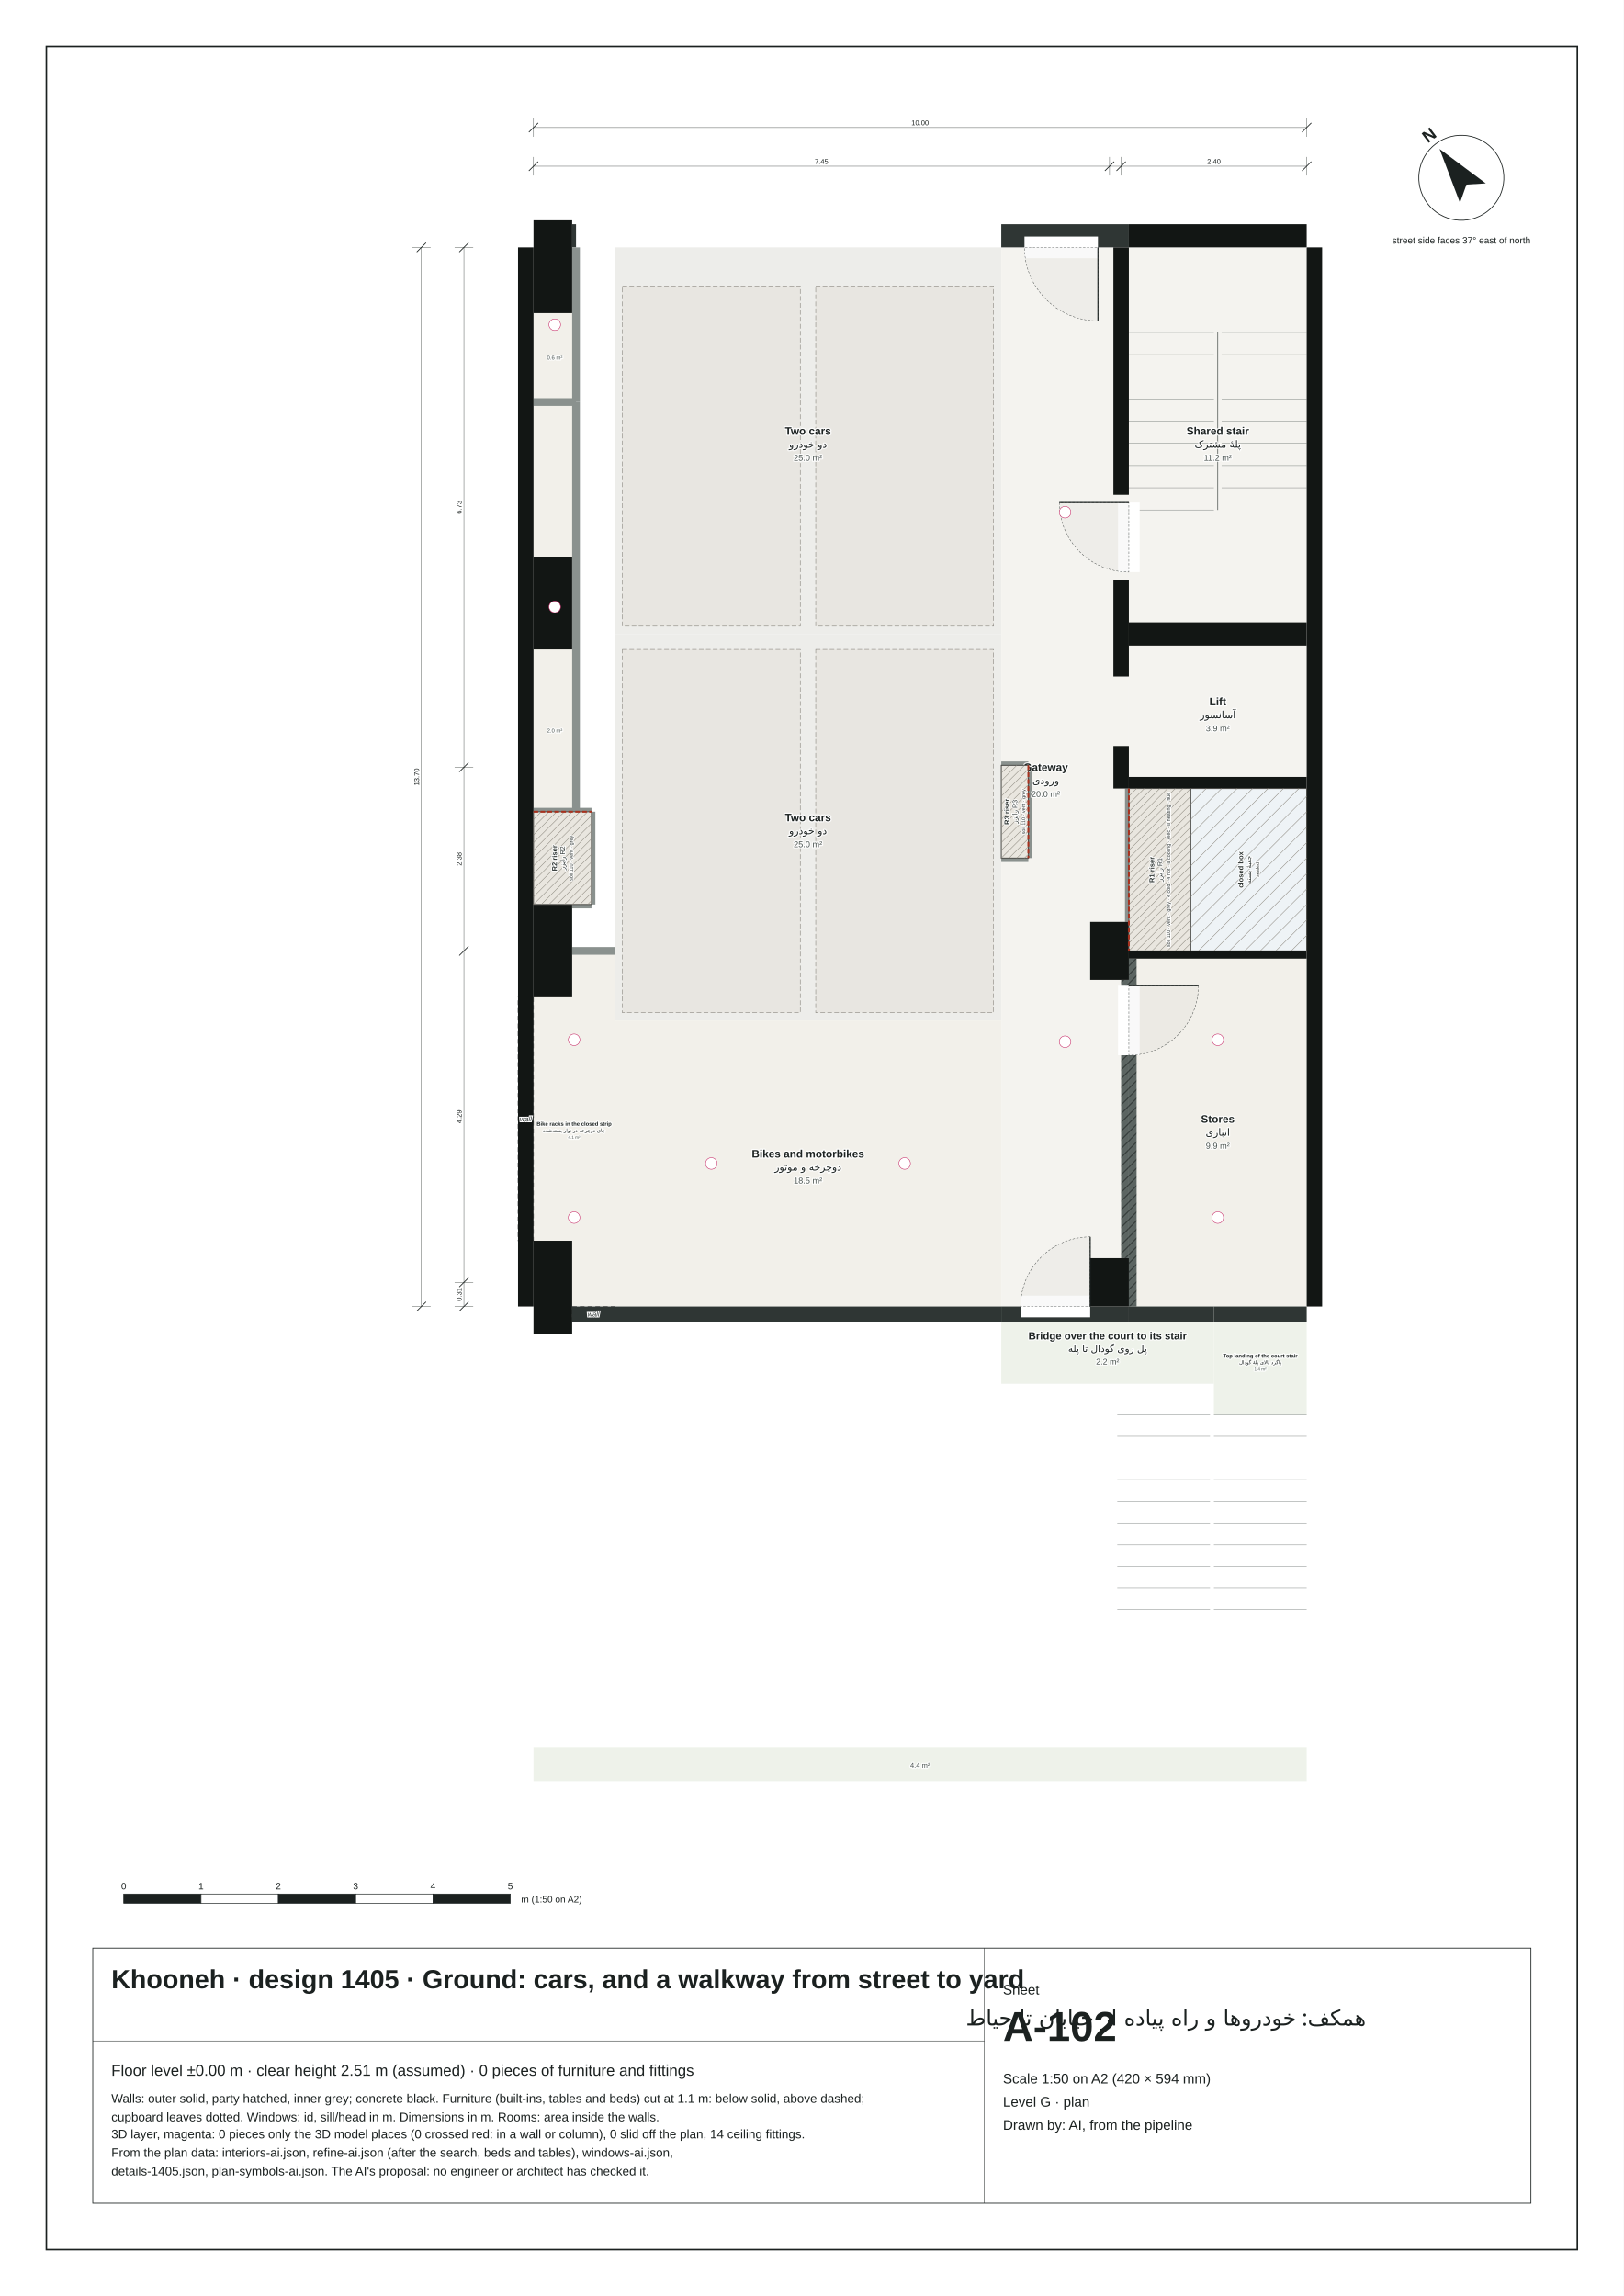
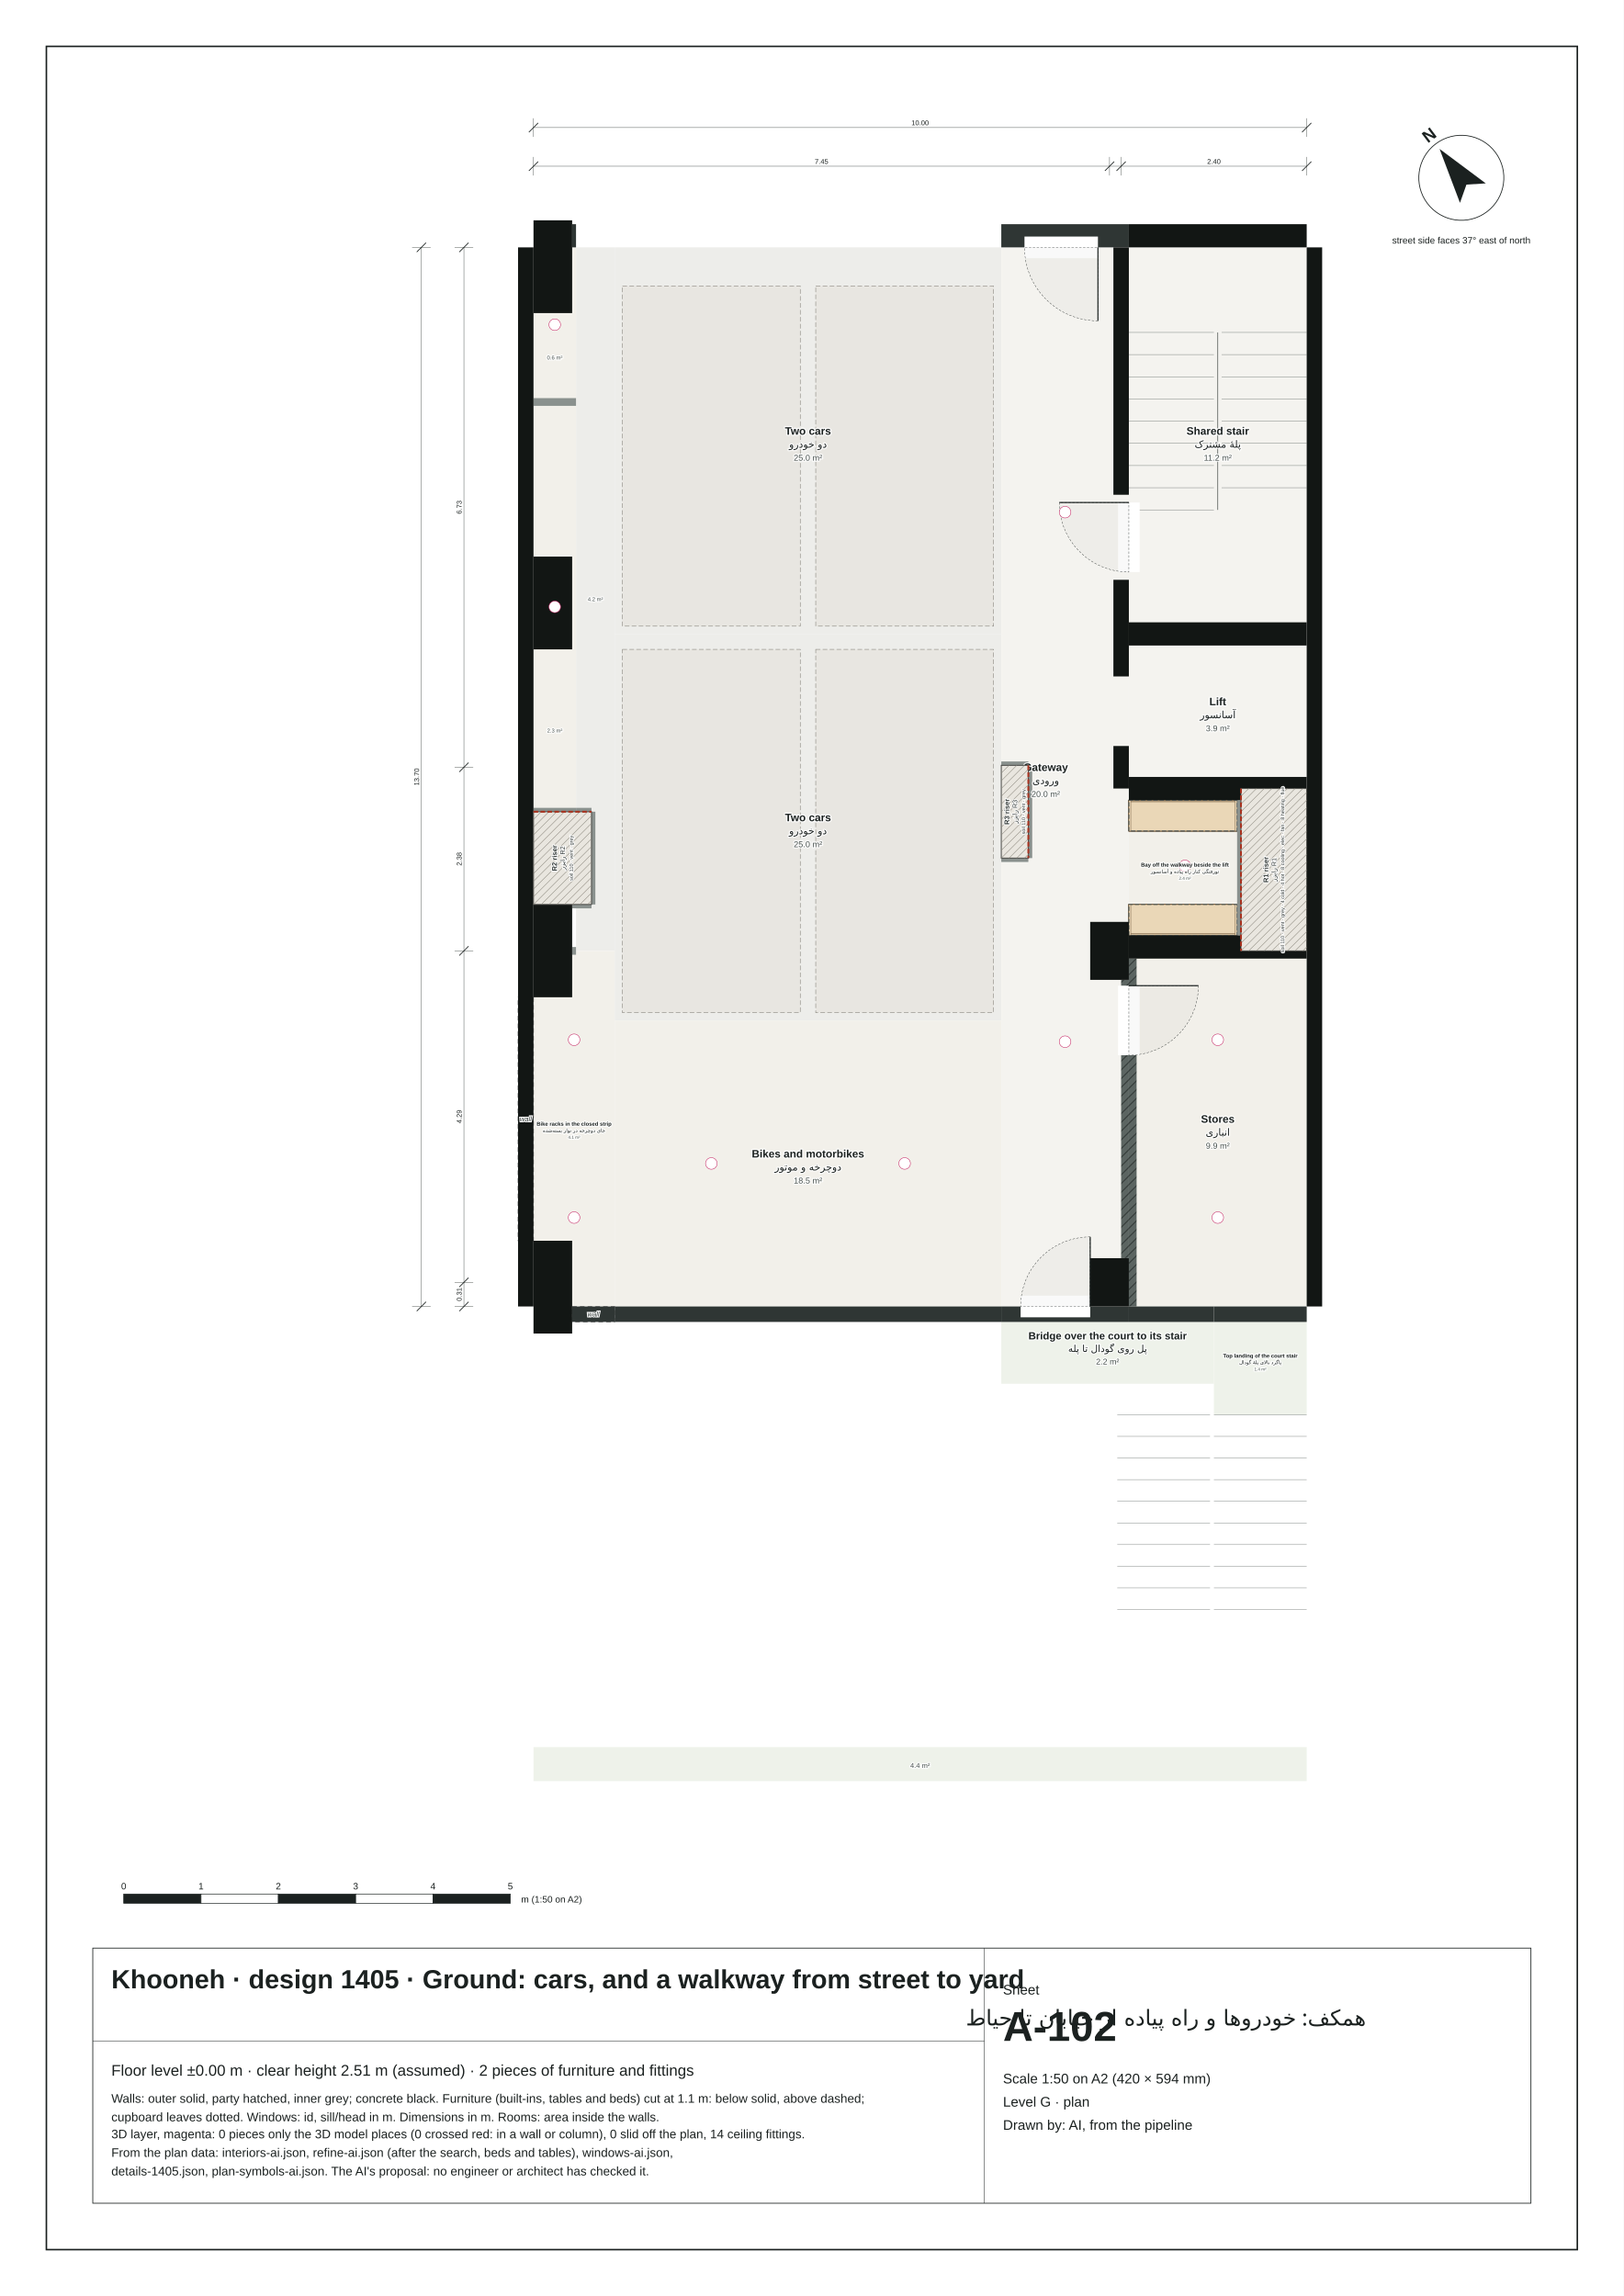
<svg xmlns="http://www.w3.org/2000/svg" width="420mm" height="594mm" viewBox="0 0 2100 2970">
  <style>svg{background:#fff}.sp{stroke:none}.sp-room{fill:#FFFFFF}.sp-wet{fill:#F1F6F9}.sp-circ{fill:#F4F3EF}.sp-store{fill:#F2F0EA}.sp-outside{fill:#EEF2EA}.sp-parking{fill:#EDEDEA}.sp-green{fill:#DCEACF}.w-outer{fill:#2F3634}.w-party{fill:url(#party)}.w-inner{fill:#8A918E}.w-struct{fill:#121614}.w-screen{fill:#7A4E2D;stroke:#5A3519;stroke-width:.4;stroke-dasharray:1.5 1}.w-glass{fill:#E3F2FB;stroke:#5AA9D6;stroke-width:.6}.st{stroke:#3A413E;stroke-opacity:.6;stroke-width:.6;fill:none}.sd{stroke:#3A413E;stroke-width:.8}.win{stroke:#0E8C98;stroke-width:1.2}.win-glass{stroke:#0E8C98;stroke-width:.5}.win-sill{fill:#fff;stroke:#0E8C98;stroke-width:.6}.win-shutter{stroke:#8A5A2B;stroke-width:.8;stroke-dasharray:3 2}.win-reveal{stroke:#7A4A2A;stroke-width:.8}.arc{stroke:#1B2120;fill:rgba(0,0,0,.025);stroke-width:.45;stroke-dasharray:3 2}.dr{stroke:#1B2120;fill:none;stroke-width:1.4}.door-gap{fill:#fff}.car{fill:#E8E6E1;stroke:#77736C;stroke-width:.6;stroke-dasharray:6 3}.rm{font-family:'Vazirmatn','Tahoma','Helvetica Neue',Arial,sans-serif;fill:#1B2120;text-anchor:middle;paint-order:stroke;stroke:#fff;stroke-opacity:.85;stroke-width:3;stroke-linejoin:round}.rm .fa{direction:rtl;unicode-bidi:embed}.rm .ar{fill:#49524F}.lab{font-family:'Helvetica Neue',Arial,sans-serif;fill:#1B2120}.wl{font-family:'Helvetica Neue',Arial,sans-serif;fill:#0E6E78;font-size:7px}.dim{stroke:#3A413E;stroke-width:.5;fill:none}.dim-tick{stroke:#1B2120;stroke-width:1}.dimt{font-family:'Helvetica Neue',Arial,sans-serif;fill:#1B2120;font-size:9px;text-anchor:middle}.frame{fill:none;stroke:#1B2120;stroke-width:2}.tb{fill:#fff;stroke:#1B2120;stroke-width:1}.tb-l{stroke:#1B2120;stroke-width:.6}.tbt{font-family:'Helvetica Neue',Arial,sans-serif;fill:#1B2120}.tbf{font-family:'Vazirmatn','Tahoma',sans-serif;fill:#1B2120;direction:rtl;unicode-bidi:embed}.north{fill:#1B2120}.north-ring{fill:#fff;stroke:#1B2120;stroke-width:1}.dt-label{font-family:'Helvetica Neue',Arial,sans-serif;fill:#2F3634;font-style:italic;text-anchor:middle;font-size:9px;paint-order:stroke;stroke:#fff;stroke-width:2.5}.dt-bed{fill:#9CC08A;fill-opacity:.55;stroke:#4E7A3A;stroke-width:.7}.dt-vine{fill:#7FA35E;fill-opacity:.12;stroke:#5E8A3A;stroke-width:.7;stroke-dasharray:5 3}.dt-crown{fill:#B9D4A6;fill-opacity:.35;stroke:#4E7A3A;stroke-width:.9}.dt-crown-max{fill:none;stroke:#4E7A3A;stroke-width:.6;stroke-dasharray:3 3}.dt-trunk{fill:#F4F2EC;stroke:#333;stroke-width:.8}.dt-wood{fill:#D9B98C;fill-opacity:.8;stroke:#7A4A2A;stroke-width:.7}.dt-built{fill:#E6CFA6;fill-opacity:.55;stroke:#7A4A2A;stroke-width:.8;stroke-dasharray:6 2}.dt-drain{fill:#7FB8E0;stroke:#1F5F8B;stroke-width:.6}.dt-iron{fill:none;stroke:#333;stroke-width:.8}.dt-ivy{stroke:#3E6B2E;stroke-width:2;stroke-dasharray:2 3;fill:none}.dt-tread{stroke:#3A413E;stroke-opacity:.55;stroke-width:.6}.dt-up{stroke:#3A413E;stroke-width:.8;marker-end:url(#arrowUp)}.dt-wall{fill:#7F8784}.dt-rail{stroke:#7A4A2A;stroke-width:.8}.dt-over{fill:none;stroke:#555;stroke-width:.8;stroke-dasharray:6 4}.dt-sight{stroke:#B45309;stroke-width:.8;stroke-dasharray:8 4;fill:none}.dt-pot{fill:#C9774D;fill-opacity:.55;stroke:#8C3F2B;stroke-width:.7}.dt-post{fill:#555;stroke:#333;stroke-width:.5}.dt-line{stroke:#666;stroke-width:.5}.dt-glass{fill:#DDEBF2;stroke:#2E6A8A;stroke-width:.8}.dt-service{fill:#E4E4E0;stroke:#666;stroke-width:.7}.dt-screen{fill:#A87B4F;stroke:#7A4A2A;stroke-width:.5}.dt-gate{fill:#F4E3C8;stroke:#7A4A2A;stroke-width:.8}.dt-prop{fill:#A8321F;fill-opacity:.12;stroke:#A8321F;stroke-width:.9;stroke-dasharray:5 3}.m3-only{fill:#C2185B;fill-opacity:.06;stroke:#C2185B;stroke-width:.7;stroke-dasharray:4 2.5}.m3-moved{fill:none;stroke:#C2185B;stroke-width:1.1;stroke-dasharray:2 1.5}.m3-arrow{stroke:#C2185B;stroke-width:.9;marker-end:url(#m3a)}.m3-t{font-family:'Helvetica Neue',Arial,sans-serif;fill:#9C1449;font-size:6.5px;text-anchor:middle;paint-order:stroke;stroke:#fff;stroke-width:2}.m3-clash{stroke:#D50000;stroke-width:1.6}.m3-ceil{fill:#fff;stroke:#C2185B;stroke-width:.7}.m3-down{fill:#fff;stroke:#C2185B;stroke-width:.6}.m3-x{stroke:#C2185B;stroke-width:.5}.pm-wd{fill:#EAD7B7;stroke:#6B5134}.pm-tx{fill:#F6F1E8;stroke:#8C7C66}.pm-cr{fill:#FFFFFF;stroke:#3F5566}.pm-mt{fill:#DCE1E4;stroke:#4D5961}.pm-gl{fill:#DDEFF7;stroke:#4A88A8}.pm-st{fill:#E4E0D8;stroke:#6E6A62}.pm-pl{fill:#C4DDB0;stroke:#4E7A3A}.pm-pot{fill:#E2AE8E;stroke:#8C4F2B}.pm-ot{fill:#EEEAE2;stroke:#6B6660}.pm-sw{fill:none;stroke:#6B6660}.pm{stroke-width:.9;stroke-linejoin:round;stroke-linecap:round}.pm.fine{stroke-width:.5}line.pm,polyline.pm{fill:none}.pm.ab{fill:none;stroke:#59605D;stroke-width:.7;stroke-dasharray:5 3}.pm.sw{fill:none;stroke-width:.5;stroke-dasharray:3 2.5}.pi-hl{fill:none;stroke:none}.pi.chg .pi-hl{stroke:#A8321F;stroke-width:2.2;stroke-dasharray:6 3}.pi.gone{opacity:.28}.pi.gone .pm{stroke-dasharray:3 3}</style>
  <defs>
    <pattern id="party" width="8" height="8" patternUnits="userSpaceOnUse" patternTransform="rotate(45)">
      <rect width="8" height="8" fill="#5B6461" />
      <line x1="0" y1="0" x2="0" y2="8" stroke="#2F3634" stroke-width="2.2" />
    </pattern>
    <marker id="arrowUp" viewBox="0 0 10 10" refX="5" refY="5" markerWidth="5" markerHeight="5" orient="auto-start-reverse">
      <path d="M0 0 L10 5 L0 10 Z" fill="#3A413E" />
    </marker>
    <marker id="m3a" viewBox="0 0 10 10" refX="9" refY="5" markerWidth="5" markerHeight="5" orient="auto">
      <path d="M0 0 L10 5 L0 10 Z" fill="#C2185B" />
    </marker>
  </defs>
  <rect width="2100" height="2970" fill="#fff" />
  <rect class="frame" x="60" y="60" width="1980" height="2850" />
  <g transform="translate(665 290) scale(1)">
    <rect class="sp sp-circ" x="795" y="30" width="230" height="500" />
    <rect class="sp sp-circ" x="795" y="530" width="230" height="200" />
    <rect class="sp sp-circ" x="630" y="30" width="165" height="1370" />
-     <rect class="sp sp-store" x="795" y="730" width="80" height="210" />
+     <rect class="sp sp-store" x="940" y="730" width="85" height="210" />
    <rect class="sp sp-store" x="25" y="760" width="75" height="120" />
    <rect class="sp sp-store" x="630" y="700" width="35" height="120" />
-     <rect class="sp sp-store" x="875" y="730" width="150" height="210" />
+     <rect class="sp sp-store" x="795" y="730" width="145" height="210" />
    <rect class="sp sp-store" x="25" y="30" width="55" height="200" />
    <rect class="sp sp-store" x="25" y="230" width="55" height="530" />
+     <rect class="sp sp-parking" x="80" y="30" width="50" height="910" />
    <rect class="sp sp-parking" x="130" y="30" width="500" height="500" />
    <rect class="sp sp-parking" x="130" y="530" width="500" height="500" />
    <rect class="sp sp-store" x="130" y="1030" width="500" height="370" />
    <rect class="sp sp-store" x="25" y="940" width="105" height="460" />
    <rect class="sp sp-store" x="795" y="940" width="230" height="460" />
    <rect class="sp sp-outside" x="630" y="1400" width="275" height="100" />
    <rect class="sp sp-outside" x="905" y="1400" width="120" height="140" />
    <rect class="sp sp-outside" x="25" y="1970" width="1000" height="44" />
    <g class="stairs">
      <line x1="795.0" y1="369.6" x2="905.0" y2="369.6" class="st" />
      <line x1="795.0" y1="340.9" x2="905.0" y2="340.9" class="st" />
      <line x1="795.0" y1="312.2" x2="905.0" y2="312.2" class="st" />
      <line x1="795.0" y1="283.5" x2="905.0" y2="283.5" class="st" />
      <line x1="795.0" y1="254.8" x2="905.0" y2="254.8" class="st" />
      <line x1="795.0" y1="226.1" x2="905.0" y2="226.1" class="st" />
      <line x1="795.0" y1="197.4" x2="905.0" y2="197.4" class="st" />
      <line x1="795.0" y1="168.7" x2="905.0" y2="168.7" class="st" />
      <line x1="795.0" y1="140.0" x2="905.0" y2="140.0" class="st" />
      <line x1="915.0" y1="140.0" x2="1025.0" y2="140.0" class="st" />
      <line x1="915.0" y1="168.7" x2="1025.0" y2="168.7" class="st" />
      <line x1="915.0" y1="197.4" x2="1025.0" y2="197.4" class="st" />
      <line x1="915.0" y1="226.1" x2="1025.0" y2="226.1" class="st" />
      <line x1="915.0" y1="254.8" x2="1025.0" y2="254.8" class="st" />
      <line x1="915.0" y1="283.5" x2="1025.0" y2="283.5" class="st" />
      <line x1="915.0" y1="312.2" x2="1025.0" y2="312.2" class="st" />
      <line x1="915.0" y1="340.9" x2="1025.0" y2="340.9" class="st" />
      <line x1="910.0" y1="369.6" x2="910.0" y2="140.0" class="sd" />
      <line x1="780.0" y1="1540.0" x2="900.0" y2="1540.0" class="st" />
      <line x1="780.0" y1="1568.0" x2="900.0" y2="1568.0" class="st" />
      <line x1="780.0" y1="1596.0" x2="900.0" y2="1596.0" class="st" />
      <line x1="780.0" y1="1624.0" x2="900.0" y2="1624.0" class="st" />
      <line x1="780.0" y1="1652.0" x2="900.0" y2="1652.0" class="st" />
      <line x1="780.0" y1="1680.0" x2="900.0" y2="1680.0" class="st" />
      <line x1="780.0" y1="1708.0" x2="900.0" y2="1708.0" class="st" />
      <line x1="780.0" y1="1736.0" x2="900.0" y2="1736.0" class="st" />
      <line x1="780.0" y1="1764.0" x2="900.0" y2="1764.0" class="st" />
      <line x1="780.0" y1="1792.0" x2="900.0" y2="1792.0" class="st" />
      <line x1="905.0" y1="1792.0" x2="1025.0" y2="1792.0" class="st" />
      <line x1="905.0" y1="1764.0" x2="1025.0" y2="1764.0" class="st" />
      <line x1="905.0" y1="1736.0" x2="1025.0" y2="1736.0" class="st" />
      <line x1="905.0" y1="1708.0" x2="1025.0" y2="1708.0" class="st" />
      <line x1="905.0" y1="1680.0" x2="1025.0" y2="1680.0" class="st" />
      <line x1="905.0" y1="1652.0" x2="1025.0" y2="1652.0" class="st" />
      <line x1="905.0" y1="1624.0" x2="1025.0" y2="1624.0" class="st" />
      <line x1="905.0" y1="1596.0" x2="1025.0" y2="1596.0" class="st" />
      <line x1="905.0" y1="1568.0" x2="1025.0" y2="1568.0" class="st" />
      <line x1="905.0" y1="1540.0" x2="1025.0" y2="1540.0" class="st" />
    </g>
    <rect class="car" x="140" y="80" width="230" height="440" />
    <rect class="car" x="390" y="80" width="230" height="440" />
    <rect class="car" x="140" y="550" width="230" height="470" />
    <rect class="car" x="390" y="550" width="230" height="470" />
-     <g class="furniture" />
+     <g class="furniture">
+       <g class="pi" transform="translate(795 745)" data-x="795" data-y="745">
+         <rect class="pm pm-wd" x="0" y="0" width="140" height="40" />
+         <rect class="pm pm-wd" x="0" y="0" width="140" height="40" />
+         <rect class="pm pm-wd" x="0" y="0" width="140" height="40" />
+         <rect class="pm pm-wd" x="0" y="0" width="140" height="40" />
+         <rect class="pm pm-wd" x="0" y="0" width="140" height="2" />
+         <rect class="pm pm-wd fine" x="0" y="0" width="2.5" height="40" />
+         <rect class="pm pm-wd fine" x="137.5" y="0" width="2.5" height="40" />
+         <rect class="pm pm-wd ab" x="0" y="0" width="140" height="40" />
+         <rect class="pm pm-wd ab" x="0" y="0" width="140" height="40" />
+         <rect class="pm pm-wd ab" x="0" y="0" width="140" height="40" />
+         <rect class="pi-hl" x="0" y="0" width="140" height="40" />
+       </g>
+       <g class="pi" transform="translate(795 880)" data-x="795" data-y="880">
+         <rect class="pm pm-wd" x="0" y="0" width="140" height="40" />
+         <rect class="pm pm-wd" x="0" y="0" width="140" height="40" />
+         <rect class="pm pm-wd" x="0" y="0" width="140" height="40" />
+         <rect class="pm pm-wd" x="0" y="0" width="140" height="40" />
+         <rect class="pm pm-wd" x="0" y="38" width="140" height="2" />
+         <rect class="pm pm-wd fine" x="0" y="0" width="2.5" height="40" />
+         <rect class="pm pm-wd fine" x="137.5" y="0" width="2.5" height="40" />
+         <rect class="pm pm-wd ab" x="0" y="0" width="140" height="40" />
+         <rect class="pm pm-wd ab" x="0" y="0" width="140" height="40" />
+         <rect class="pm pm-wd ab" x="0" y="0" width="140" height="40" />
+         <rect class="pi-hl" x="0" y="0" width="140" height="40" />
+       </g>
+     </g>
    <g class="details">
      <rect class="dt dt-over" x="75" y="1400" width="55" height="20" />
      <rect class="dt dt-over" x="5" y="1000" width="20" height="315" />
    </g>
    <rect class="w-outer" x="630" y="0" width="165" height="30" />
    <rect class="w-outer" x="630" y="1400" width="165" height="20" />
-     <rect class="w-inner" x="795" y="745" width="5" height="175" />
-     <rect class="w-inner" x="790" y="730" width="5" height="172.5" />
    <rect class="w-party" x="795" y="950" width="10" height="450" />
    <rect class="w-party" x="785" y="977.5" width="10" height="360" />
-     <rect class="w-inner" x="870" y="745" width="10" height="175" />
+     <rect class="w-inner" x="935" y="745" width="10" height="175" />
    <rect class="w-inner" x="25" y="755" width="55" height="10" />
    <rect class="w-inner" x="80" y="755" width="20" height="10" />
    <rect class="w-inner" x="75" y="875" width="25" height="10" />
    <rect class="w-inner" x="25" y="875" width="50" height="5" />
    <rect class="w-inner" x="95" y="760" width="10" height="120" />
    <rect class="w-inner" x="630" y="695" width="35" height="10" />
    <rect class="w-inner" x="630" y="815" width="35" height="10" />
    <rect class="w-inner" x="660" y="700" width="10" height="120" />
    <rect class="w-outer" x="75" y="0" width="5" height="30" />
    <rect class="w-inner" x="25" y="225" width="55" height="10" />
-     <rect class="w-inner" x="75" y="30" width="10" height="200" />
-     <rect class="w-inner" x="75" y="230" width="10" height="530" />
    <rect class="w-outer" x="130" y="1400" width="500" height="20" />
-     <rect class="w-inner" x="75" y="935" width="55" height="10" />
+     <rect class="w-inner" x="75" y="935" width="5" height="10" />
    <rect class="w-outer" x="75" y="1400" width="55" height="20" />
    <rect class="w-outer" x="795" y="1400" width="110" height="20" />
    <rect class="w-outer" x="905" y="1400" width="120" height="20" />
    <rect class="w-struct" x="25" y="-5" width="50" height="120" />
    <rect class="w-struct" x="25" y="430" width="50" height="120" />
    <rect class="w-struct" x="25" y="880" width="50" height="120" />
    <rect class="w-struct" x="25" y="1315" width="50" height="120" />
    <rect class="w-struct" x="745" y="902.5" width="50" height="75" />
    <rect class="w-struct" x="745" y="1337.5" width="50" height="62.5" />
    <rect class="w-struct" x="5" y="30" width="20" height="1370" />
    <rect class="w-struct" x="1025" y="30" width="20" height="1370" />
    <rect class="w-struct" x="775" y="30" width="20" height="320" />
    <rect class="w-struct" x="775" y="460" width="20" height="125" />
    <rect class="w-struct" x="775" y="675" width="20" height="55" />
    <rect class="w-struct" x="795" y="515" width="230" height="30" />
    <rect class="w-struct" x="795" y="715" width="230" height="30" />
    <rect class="w-struct" x="795" y="920" width="230" height="30" />
    <rect class="w-struct" x="795" y="0" width="230" height="30" />
    <rect class="door-gap" x="660" y="16" width="95" height="28" />
    <rect class="door-gap" x="655" y="1386" width="90" height="28" />
    <rect class="door-gap" x="781" y="985" width="28" height="90" />
    <rect class="door-gap" x="781" y="360" width="28" height="90" />
    <g class="door">
      <path class="arc" d="M755 30 L755 125 A95 95 0 0 1 660 30 Z" />
      <line class="dr" x1="755" y1="30" x2="755" y2="125" />
    </g>
    <g class="door">
      <path class="arc" d="M745 1400 L745 1310 A90 90 0 0 0 655 1400 Z" />
      <line class="dr" x1="745" y1="1400" x2="745" y2="1310" />
    </g>
    <g class="door">
      <path class="arc" d="M795 985 L885 985 A90 90 0 0 1 795 1075 Z" />
      <line class="dr" x1="795" y1="985" x2="885" y2="985" />
    </g>
    <g class="door">
      <path class="arc" d="M795 360 L705 360 A90 90 0 0 0 795 450 Z" />
      <line class="dr" x1="795" y1="360" x2="705" y2="360" />
    </g>
    <g class="match-3d">
      <circle class="m3-down" cx="712.5" cy="372.5" r="7.5" />
      <circle class="m3-down" cx="712.5" cy="1057.5" r="7.5" />
-       <circle class="m3-down" cx="835" cy="835" r="7.5" />
+       <circle class="m3-down" cx="982.5" cy="835" r="7.5" />
      <circle class="m3-down" cx="62.5" cy="820" r="7.5" />
      <circle class="m3-down" cx="647.5" cy="760" r="7.5" />
-       <circle class="m3-down" cx="950" cy="835" r="7.5" />
+       <circle class="m3-down" cx="867.5" cy="830" r="7.5" />
      <circle class="m3-down" cx="52.5" cy="130" r="7.5" />
      <circle class="m3-down" cx="52.5" cy="495" r="7.5" />
      <circle class="m3-down" cx="255" cy="1215" r="7.5" />
      <circle class="m3-down" cx="505" cy="1215" r="7.5" />
      <circle class="m3-down" cx="77.5" cy="1055" r="7.5" />
      <circle class="m3-down" cx="77.5" cy="1285" r="7.5" />
      <circle class="m3-down" cx="910" cy="1055" r="7.5" />
      <circle class="m3-down" cx="910" cy="1285" r="7.5" />
    </g>
    <text class="rm" x="910" y="272.3" font-size="14" font-weight="600">Shared stair</text>
    <text class="rm" x="910" y="289.1" font-size="12.9">
      <tspan class="fa">پلهٔ مشترک</tspan>
    </text>
    <text class="rm" x="910" y="305.9" font-size="10.9">
      <tspan class="ar">11.2 m²</tspan>
    </text>
    <text class="rm" x="910" y="622.3" font-size="14" font-weight="600">Lift</text>
    <text class="rm" x="910" y="639.1" font-size="12.9">
      <tspan class="fa">آسانسور</tspan>
    </text>
    <text class="rm" x="910" y="655.9" font-size="10.9">
      <tspan class="ar">3.9 m²</tspan>
    </text>
    <text class="rm" x="687.5" y="707.3" font-size="14" font-weight="600">Gateway</text>
    <text class="rm" x="687.5" y="724.1" font-size="12.9">
      <tspan class="fa">ورودی</tspan>
    </text>
    <text class="rm" x="687.5" y="740.9" font-size="10.9">
      <tspan class="ar">20.0 m²</tspan>
    </text>
+     <text class="rm" x="867.5" y="831.1" font-size="7" font-weight="600">Bay off the walkway beside the lift</text>
+     <text class="rm" x="867.5" y="839.5" font-size="6.4">
+       <tspan class="fa">تورفتگی کنار راه پیاده و آسانسور</tspan>
+     </text>
+     <text class="rm" x="867.5" y="848" font-size="5.5">
+       <tspan class="ar">2.4 m²</tspan>
+     </text>
    <text class="rm" x="52.5" y="175" font-size="7.1">
      <tspan class="ar">0.6 m²</tspan>
    </text>
    <text class="rm" x="52.5" y="657.5" font-size="7">
-       <tspan class="ar">2.0 m²</tspan>
+       <tspan class="ar">2.3 m²</tspan>
+     </text>
+     <text class="rm" x="105" y="487.5" font-size="7">
+       <tspan class="ar">4.2 m²</tspan>
    </text>
    <text class="rm" x="380" y="272.3" font-size="14" font-weight="600">Two cars</text>
    <text class="rm" x="380" y="289.1" font-size="12.9">
      <tspan class="fa">دو خودرو</tspan>
    </text>
    <text class="rm" x="380" y="305.9" font-size="10.9">
      <tspan class="ar">25.0 m²</tspan>
    </text>
    <text class="rm" x="380" y="772.3" font-size="14" font-weight="600">Two cars</text>
    <text class="rm" x="380" y="789.1" font-size="12.9">
      <tspan class="fa">دو خودرو</tspan>
    </text>
    <text class="rm" x="380" y="805.9" font-size="10.9">
      <tspan class="ar">25.0 m²</tspan>
    </text>
    <text class="rm" x="380" y="1207.3" font-size="14" font-weight="600">Bikes and motorbikes</text>
    <text class="rm" x="380" y="1224.1" font-size="12.9">
      <tspan class="fa">دوچرخه و موتور</tspan>
    </text>
    <text class="rm" x="380" y="1240.9" font-size="10.9">
      <tspan class="ar">18.5 m²</tspan>
    </text>
    <text class="rm" x="77.5" y="1166.2" font-size="7" font-weight="600">Bike racks in the closed strip</text>
    <text class="rm" x="77.5" y="1174.5" font-size="6.4">
      <tspan class="fa">جای دوچرخه در نوار بسته‌شده</tspan>
    </text>
    <text class="rm" x="77.5" y="1183" font-size="5.5">
      <tspan class="ar">4.1 m²</tspan>
    </text>
    <text class="rm" x="910" y="1162.3" font-size="14" font-weight="600">Stores</text>
    <text class="rm" x="910" y="1179.1" font-size="12.9">
      <tspan class="fa">انباری</tspan>
    </text>
    <text class="rm" x="910" y="1195.9" font-size="10.9">
      <tspan class="ar">9.9 m²</tspan>
    </text>
    <text class="rm" x="767.5" y="1442.6" font-size="13.5" font-weight="600">Bridge over the court to its stair</text>
    <text class="rm" x="767.5" y="1458.8" font-size="12.4">
      <tspan class="fa">پل روی گودال تا پله</tspan>
    </text>
    <text class="rm" x="767.5" y="1475" font-size="10.6">
      <tspan class="ar">2.2 m²</tspan>
    </text>
    <text class="rm" x="965" y="1466.2" font-size="7" font-weight="600">Top landing of the court stair</text>
    <text class="rm" x="965" y="1474.5" font-size="6.4">
      <tspan class="fa">پاگرد بالای پلهٔ گودال</tspan>
    </text>
    <text class="rm" x="965" y="1483" font-size="5.5">
      <tspan class="ar">1.4 m²</tspan>
    </text>
    <text class="rm" x="525" y="1996.9" font-size="9">
      <tspan class="ar">4.4 m²</tspan>
    </text>
    <g class="riser" data-riser="R1">
-       <rect x="795" y="730" width="80" height="210" fill="#E9E6DF" stroke="#4A4A46" stroke-width="1.2" />
-       <line x1="795" y1="740" x2="805" y2="730" stroke="#8A867C" stroke-width=".6" />
-       <line x1="795" y1="750" x2="815" y2="730" stroke="#8A867C" stroke-width=".6" />
-       <line x1="795" y1="760" x2="825" y2="730" stroke="#8A867C" stroke-width=".6" />
-       <line x1="795" y1="770" x2="835" y2="730" stroke="#8A867C" stroke-width=".6" />
-       <line x1="795" y1="780" x2="845" y2="730" stroke="#8A867C" stroke-width=".6" />
-       <line x1="795" y1="790" x2="855" y2="730" stroke="#8A867C" stroke-width=".6" />
-       <line x1="795" y1="800" x2="865" y2="730" stroke="#8A867C" stroke-width=".6" />
-       <line x1="795" y1="810" x2="875" y2="730" stroke="#8A867C" stroke-width=".6" />
-       <line x1="795" y1="820" x2="875" y2="740" stroke="#8A867C" stroke-width=".6" />
-       <line x1="795" y1="830" x2="875" y2="750" stroke="#8A867C" stroke-width=".6" />
-       <line x1="795" y1="840" x2="875" y2="760" stroke="#8A867C" stroke-width=".6" />
-       <line x1="795" y1="850" x2="875" y2="770" stroke="#8A867C" stroke-width=".6" />
-       <line x1="795" y1="860" x2="875" y2="780" stroke="#8A867C" stroke-width=".6" />
-       <line x1="795" y1="870" x2="875" y2="790" stroke="#8A867C" stroke-width=".6" />
-       <line x1="795" y1="880" x2="875" y2="800" stroke="#8A867C" stroke-width=".6" />
-       <line x1="795" y1="890" x2="875" y2="810" stroke="#8A867C" stroke-width=".6" />
-       <line x1="795" y1="900" x2="875" y2="820" stroke="#8A867C" stroke-width=".6" />
-       <line x1="795" y1="910" x2="875" y2="830" stroke="#8A867C" stroke-width=".6" />
-       <line x1="795" y1="920" x2="875" y2="840" stroke="#8A867C" stroke-width=".6" />
-       <line x1="795" y1="930" x2="875" y2="850" stroke="#8A867C" stroke-width=".6" />
-       <line x1="795" y1="940" x2="875" y2="860" stroke="#8A867C" stroke-width=".6" />
-       <line x1="805" y1="940" x2="875" y2="870" stroke="#8A867C" stroke-width=".6" />
-       <line x1="815" y1="940" x2="875" y2="880" stroke="#8A867C" stroke-width=".6" />
-       <line x1="825" y1="940" x2="875" y2="890" stroke="#8A867C" stroke-width=".6" />
-       <line x1="835" y1="940" x2="875" y2="900" stroke="#8A867C" stroke-width=".6" />
-       <line x1="845" y1="940" x2="875" y2="910" stroke="#8A867C" stroke-width=".6" />
-       <line x1="855" y1="940" x2="875" y2="920" stroke="#8A867C" stroke-width=".6" />
-       <line x1="865" y1="940" x2="875" y2="930" stroke="#8A867C" stroke-width=".6" />
-       <line x1="795" y1="730" x2="795" y2="940" stroke="#A8321F" stroke-width="2.4" stroke-dasharray="6 3" />
-       <g transform="rotate(-90 835 835)">
-         <text x="835" y="827.8" font-size="9" font-weight="600" text-anchor="middle" fill="#2F3634" font-family="Helvetica Neue,Arial,sans-serif" paint-order="stroke" stroke="#fff" stroke-width="2.2">R1 riser</text>
-         <text x="835" y="838.1" font-size="8.5" font-weight="400" text-anchor="middle" fill="#2F3634" font-family="Helvetica Neue,Arial,sans-serif" paint-order="stroke" stroke="#fff" stroke-width="2.2">رایزر R1</text>
-         <text x="835" y="848.5" font-size="6.5" font-weight="400" text-anchor="middle" fill="#2F3634" font-family="Helvetica Neue,Arial,sans-serif" paint-order="stroke" stroke="#fff" stroke-width="2.2">soil 110 · vent · grey · 4 cold · 4 hot · 8 cooling · elec · 8 heating · flue</text>
+       <rect x="940" y="730" width="85" height="210" fill="#E9E6DF" stroke="#4A4A46" stroke-width="1.2" />
+       <line x1="940" y1="740" x2="950" y2="730" stroke="#8A867C" stroke-width=".6" />
+       <line x1="940" y1="750" x2="960" y2="730" stroke="#8A867C" stroke-width=".6" />
+       <line x1="940" y1="760" x2="970" y2="730" stroke="#8A867C" stroke-width=".6" />
+       <line x1="940" y1="770" x2="980" y2="730" stroke="#8A867C" stroke-width=".6" />
+       <line x1="940" y1="780" x2="990" y2="730" stroke="#8A867C" stroke-width=".6" />
+       <line x1="940" y1="790" x2="1000" y2="730" stroke="#8A867C" stroke-width=".6" />
+       <line x1="940" y1="800" x2="1010" y2="730" stroke="#8A867C" stroke-width=".6" />
+       <line x1="940" y1="810" x2="1020" y2="730" stroke="#8A867C" stroke-width=".6" />
+       <line x1="940" y1="820" x2="1025" y2="735" stroke="#8A867C" stroke-width=".6" />
+       <line x1="940" y1="830" x2="1025" y2="745" stroke="#8A867C" stroke-width=".6" />
+       <line x1="940" y1="840" x2="1025" y2="755" stroke="#8A867C" stroke-width=".6" />
+       <line x1="940" y1="850" x2="1025" y2="765" stroke="#8A867C" stroke-width=".6" />
+       <line x1="940" y1="860" x2="1025" y2="775" stroke="#8A867C" stroke-width=".6" />
+       <line x1="940" y1="870" x2="1025" y2="785" stroke="#8A867C" stroke-width=".6" />
+       <line x1="940" y1="880" x2="1025" y2="795" stroke="#8A867C" stroke-width=".6" />
+       <line x1="940" y1="890" x2="1025" y2="805" stroke="#8A867C" stroke-width=".6" />
+       <line x1="940" y1="900" x2="1025" y2="815" stroke="#8A867C" stroke-width=".6" />
+       <line x1="940" y1="910" x2="1025" y2="825" stroke="#8A867C" stroke-width=".6" />
+       <line x1="940" y1="920" x2="1025" y2="835" stroke="#8A867C" stroke-width=".6" />
+       <line x1="940" y1="930" x2="1025" y2="845" stroke="#8A867C" stroke-width=".6" />
+       <line x1="940" y1="940" x2="1025" y2="855" stroke="#8A867C" stroke-width=".6" />
+       <line x1="950" y1="940" x2="1025" y2="865" stroke="#8A867C" stroke-width=".6" />
+       <line x1="960" y1="940" x2="1025" y2="875" stroke="#8A867C" stroke-width=".6" />
+       <line x1="970" y1="940" x2="1025" y2="885" stroke="#8A867C" stroke-width=".6" />
+       <line x1="980" y1="940" x2="1025" y2="895" stroke="#8A867C" stroke-width=".6" />
+       <line x1="990" y1="940" x2="1025" y2="905" stroke="#8A867C" stroke-width=".6" />
+       <line x1="1000" y1="940" x2="1025" y2="915" stroke="#8A867C" stroke-width=".6" />
+       <line x1="1010" y1="940" x2="1025" y2="925" stroke="#8A867C" stroke-width=".6" />
+       <line x1="1020" y1="940" x2="1025" y2="935" stroke="#8A867C" stroke-width=".6" />
+       <line x1="940" y1="730" x2="940" y2="940" stroke="#A8321F" stroke-width="2.4" stroke-dasharray="6 3" />
+       <g transform="rotate(-90 982.5 835)">
+         <text x="982.5" y="827.8" font-size="9" font-weight="600" text-anchor="middle" fill="#2F3634" font-family="Helvetica Neue,Arial,sans-serif" paint-order="stroke" stroke="#fff" stroke-width="2.2">R1 riser</text>
+         <text x="982.5" y="838.1" font-size="8.5" font-weight="400" text-anchor="middle" fill="#2F3634" font-family="Helvetica Neue,Arial,sans-serif" paint-order="stroke" stroke="#fff" stroke-width="2.2">رایزر R1</text>
+         <text x="982.5" y="848.5" font-size="6.5" font-weight="400" text-anchor="middle" fill="#2F3634" font-family="Helvetica Neue,Arial,sans-serif" paint-order="stroke" stroke="#fff" stroke-width="2.2">soil 110 · vent · grey · 4 cold · 4 hot · 8 cooling · elec · fan · 8 heating · flue</text>
      </g>
    </g>
    <g class="riser" data-riser="R2">
      <rect x="25" y="760" width="75" height="120" fill="#E9E6DF" stroke="#4A4A46" stroke-width="1.2" />
      <line x1="25" y1="770" x2="35" y2="760" stroke="#8A867C" stroke-width=".6" />
      <line x1="25" y1="780" x2="45" y2="760" stroke="#8A867C" stroke-width=".6" />
      <line x1="25" y1="790" x2="55" y2="760" stroke="#8A867C" stroke-width=".6" />
      <line x1="25" y1="800" x2="65" y2="760" stroke="#8A867C" stroke-width=".6" />
      <line x1="25" y1="810" x2="75" y2="760" stroke="#8A867C" stroke-width=".6" />
      <line x1="25" y1="820" x2="85" y2="760" stroke="#8A867C" stroke-width=".6" />
      <line x1="25" y1="830" x2="95" y2="760" stroke="#8A867C" stroke-width=".6" />
      <line x1="25" y1="840" x2="100" y2="765" stroke="#8A867C" stroke-width=".6" />
      <line x1="25" y1="850" x2="100" y2="775" stroke="#8A867C" stroke-width=".6" />
      <line x1="25" y1="860" x2="100" y2="785" stroke="#8A867C" stroke-width=".6" />
      <line x1="25" y1="870" x2="100" y2="795" stroke="#8A867C" stroke-width=".6" />
      <line x1="25" y1="880" x2="100" y2="805" stroke="#8A867C" stroke-width=".6" />
      <line x1="35" y1="880" x2="100" y2="815" stroke="#8A867C" stroke-width=".6" />
      <line x1="45" y1="880" x2="100" y2="825" stroke="#8A867C" stroke-width=".6" />
      <line x1="55" y1="880" x2="100" y2="835" stroke="#8A867C" stroke-width=".6" />
      <line x1="65" y1="880" x2="100" y2="845" stroke="#8A867C" stroke-width=".6" />
      <line x1="75" y1="880" x2="100" y2="855" stroke="#8A867C" stroke-width=".6" />
      <line x1="85" y1="880" x2="100" y2="865" stroke="#8A867C" stroke-width=".6" />
      <line x1="95" y1="880" x2="100" y2="875" stroke="#8A867C" stroke-width=".6" />
      <line x1="25" y1="760" x2="100" y2="760" stroke="#A8321F" stroke-width="2.4" stroke-dasharray="6 3" />
      <g transform="rotate(-90 62.5 820)">
        <text x="62.5" y="812.8" font-size="9" font-weight="600" text-anchor="middle" fill="#2F3634" font-family="Helvetica Neue,Arial,sans-serif" paint-order="stroke" stroke="#fff" stroke-width="2.2">R2 riser</text>
        <text x="62.5" y="823.1" font-size="8.5" font-weight="400" text-anchor="middle" fill="#2F3634" font-family="Helvetica Neue,Arial,sans-serif" paint-order="stroke" stroke="#fff" stroke-width="2.2">رایزر R2</text>
        <text x="62.5" y="833.5" font-size="6.5" font-weight="400" text-anchor="middle" fill="#2F3634" font-family="Helvetica Neue,Arial,sans-serif" paint-order="stroke" stroke="#fff" stroke-width="2.2">soil 110 · vent · grey</text>
      </g>
    </g>
    <g class="riser" data-riser="R3">
      <rect x="630" y="700" width="35" height="120" fill="#E9E6DF" stroke="#4A4A46" stroke-width="1.2" />
      <line x1="630" y1="710" x2="640" y2="700" stroke="#8A867C" stroke-width=".6" />
      <line x1="630" y1="720" x2="650" y2="700" stroke="#8A867C" stroke-width=".6" />
      <line x1="630" y1="730" x2="660" y2="700" stroke="#8A867C" stroke-width=".6" />
      <line x1="630" y1="740" x2="665" y2="705" stroke="#8A867C" stroke-width=".6" />
      <line x1="630" y1="750" x2="665" y2="715" stroke="#8A867C" stroke-width=".6" />
      <line x1="630" y1="760" x2="665" y2="725" stroke="#8A867C" stroke-width=".6" />
      <line x1="630" y1="770" x2="665" y2="735" stroke="#8A867C" stroke-width=".6" />
      <line x1="630" y1="780" x2="665" y2="745" stroke="#8A867C" stroke-width=".6" />
      <line x1="630" y1="790" x2="665" y2="755" stroke="#8A867C" stroke-width=".6" />
      <line x1="630" y1="800" x2="665" y2="765" stroke="#8A867C" stroke-width=".6" />
      <line x1="630" y1="810" x2="665" y2="775" stroke="#8A867C" stroke-width=".6" />
      <line x1="630" y1="820" x2="665" y2="785" stroke="#8A867C" stroke-width=".6" />
      <line x1="640" y1="820" x2="665" y2="795" stroke="#8A867C" stroke-width=".6" />
      <line x1="650" y1="820" x2="665" y2="805" stroke="#8A867C" stroke-width=".6" />
      <line x1="660" y1="820" x2="665" y2="815" stroke="#8A867C" stroke-width=".6" />
      <line x1="665" y1="700" x2="665" y2="820" stroke="#A8321F" stroke-width="2.4" stroke-dasharray="6 3" />
      <g transform="rotate(-90 647.5 760)">
        <text x="647.5" y="752.8" font-size="9" font-weight="600" text-anchor="middle" fill="#2F3634" font-family="Helvetica Neue,Arial,sans-serif" paint-order="stroke" stroke="#fff" stroke-width="2.2">R3 riser</text>
        <text x="647.5" y="763.1" font-size="8.5" font-weight="400" text-anchor="middle" fill="#2F3634" font-family="Helvetica Neue,Arial,sans-serif" paint-order="stroke" stroke="#fff" stroke-width="2.2">رایزر R3</text>
        <text x="647.5" y="773.5" font-size="6.5" font-weight="400" text-anchor="middle" fill="#2F3634" font-family="Helvetica Neue,Arial,sans-serif" paint-order="stroke" stroke="#fff" stroke-width="2.2">soil 110 · vent · grey</text>
      </g>
    </g>
-     <g class="riser" data-riser="box-n">
-       <rect x="875" y="730" width="150" height="210" fill="#EEF3F6" stroke="#4A4A46" stroke-width="1.2" />
-       <line x1="875" y1="750" x2="895" y2="730" stroke="#8A867C" stroke-width=".6" />
-       <line x1="875" y1="770" x2="915" y2="730" stroke="#8A867C" stroke-width=".6" />
-       <line x1="875" y1="790" x2="935" y2="730" stroke="#8A867C" stroke-width=".6" />
-       <line x1="875" y1="810" x2="955" y2="730" stroke="#8A867C" stroke-width=".6" />
-       <line x1="875" y1="830" x2="975" y2="730" stroke="#8A867C" stroke-width=".6" />
-       <line x1="875" y1="850" x2="995" y2="730" stroke="#8A867C" stroke-width=".6" />
-       <line x1="875" y1="870" x2="1015" y2="730" stroke="#8A867C" stroke-width=".6" />
-       <line x1="875" y1="890" x2="1025" y2="740" stroke="#8A867C" stroke-width=".6" />
-       <line x1="875" y1="910" x2="1025" y2="760" stroke="#8A867C" stroke-width=".6" />
-       <line x1="875" y1="930" x2="1025" y2="780" stroke="#8A867C" stroke-width=".6" />
-       <line x1="885" y1="940" x2="1025" y2="800" stroke="#8A867C" stroke-width=".6" />
-       <line x1="905" y1="940" x2="1025" y2="820" stroke="#8A867C" stroke-width=".6" />
-       <line x1="925" y1="940" x2="1025" y2="840" stroke="#8A867C" stroke-width=".6" />
-       <line x1="945" y1="940" x2="1025" y2="860" stroke="#8A867C" stroke-width=".6" />
-       <line x1="965" y1="940" x2="1025" y2="880" stroke="#8A867C" stroke-width=".6" />
-       <line x1="985" y1="940" x2="1025" y2="900" stroke="#8A867C" stroke-width=".6" />
-       <line x1="1005" y1="940" x2="1025" y2="920" stroke="#8A867C" stroke-width=".6" />
-       <g transform="rotate(-90 950 835)">
-         <text x="950" y="827.8" font-size="9" font-weight="600" text-anchor="middle" fill="#2F3634" font-family="Helvetica Neue,Arial,sans-serif" paint-order="stroke" stroke="#fff" stroke-width="2.2">closed box</text>
-         <text x="950" y="838.1" font-size="8.5" font-weight="400" text-anchor="middle" fill="#2F3634" font-family="Helvetica Neue,Arial,sans-serif" paint-order="stroke" stroke="#fff" stroke-width="2.2">جعبهٔ بسته</text>
-         <text x="950" y="848.5" font-size="6.5" font-weight="400" text-anchor="middle" fill="#2F3634" font-family="Helvetica Neue,Arial,sans-serif" paint-order="stroke" stroke="#fff" stroke-width="2.2">sealed</text>
-       </g>
-     </g>
    <text class="dt-label" x="102.5" y="1413">wall</text>
    <text class="dt-label" x="15" y="1160.5">wall</text>
    <g class="dims">
      <line class="dim" x1="25" y1="-75" x2="1025" y2="-75" />
      <line class="dim" x1="25" y1="-87" x2="25" y2="-63" />
      <line class="dim-tick" x1="19" y1="-69" x2="31" y2="-81" />
      <line class="dim" x1="770" y1="-87" x2="770" y2="-63" />
      <line class="dim-tick" x1="764" y1="-69" x2="776" y2="-81" />
      <line class="dim" x1="785" y1="-87" x2="785" y2="-63" />
      <line class="dim-tick" x1="779" y1="-69" x2="791" y2="-81" />
      <line class="dim" x1="1025" y1="-87" x2="1025" y2="-63" />
      <line class="dim-tick" x1="1019" y1="-69" x2="1031" y2="-81" />
      <text class="dimt" x="397.5" y="-78">7.45</text>
      <text class="dimt" x="905" y="-78">2.40</text>
    </g>
    <g class="dims">
      <line class="dim" x1="25" y1="-125" x2="1025" y2="-125" />
      <line class="dim" x1="25" y1="-137" x2="25" y2="-113" />
      <line class="dim-tick" x1="19" y1="-119" x2="31" y2="-131" />
      <line class="dim" x1="1025" y1="-137" x2="1025" y2="-113" />
      <line class="dim-tick" x1="1019" y1="-119" x2="1031" y2="-131" />
      <text class="dimt" x="525" y="-128">10.00</text>
    </g>
    <g class="dims">
      <line class="dim" x1="-65" y1="30" x2="-65" y2="1400" />
      <line class="dim" x1="-77" y1="30" x2="-53" y2="30" />
      <line class="dim-tick" x1="-71" y1="36" x2="-59" y2="24" />
      <line class="dim" x1="-77" y1="702.5" x2="-53" y2="702.5" />
      <line class="dim-tick" x1="-71" y1="708.5" x2="-59" y2="696.5" />
      <line class="dim" x1="-77" y1="940" x2="-53" y2="940" />
      <line class="dim-tick" x1="-71" y1="946" x2="-59" y2="934" />
      <line class="dim" x1="-77" y1="1368.8" x2="-53" y2="1368.8" />
      <line class="dim-tick" x1="-71" y1="1374.8" x2="-59" y2="1362.8" />
      <line class="dim" x1="-77" y1="1400" x2="-53" y2="1400" />
      <line class="dim-tick" x1="-71" y1="1406" x2="-59" y2="1394" />
      <text class="dimt" x="-68" y="366.2" transform="rotate(-90 -68 366.2)">6.73</text>
      <text class="dimt" x="-68" y="821.2" transform="rotate(-90 -68 821.2)">2.38</text>
      <text class="dimt" x="-68" y="1154.4" transform="rotate(-90 -68 1154.4)">4.29</text>
      <text class="dimt" x="-68" y="1384.4" transform="rotate(-90 -68 1384.4)">0.31</text>
    </g>
    <g class="dims">
      <line class="dim" x1="-120" y1="30" x2="-120" y2="1400" />
      <line class="dim" x1="-132" y1="30" x2="-108" y2="30" />
      <line class="dim-tick" x1="-126" y1="36" x2="-114" y2="24" />
      <line class="dim" x1="-132" y1="1400" x2="-108" y2="1400" />
      <line class="dim-tick" x1="-126" y1="1406" x2="-114" y2="1394" />
      <text class="dimt" x="-123" y="715" transform="rotate(-90 -123 715)">13.70</text>
    </g>
  </g>
  <g transform="translate(1890 230) rotate(-37)">
    <circle class="north-ring" r="55" />
    <path class="north" d="M0 -46.8 L20.9 24.8 L0 11 L-20.9 24.8 Z" />
    <text class="lab" x="0" y="-61.6" font-size="22" font-weight="700" text-anchor="middle">N</text>
  </g>
  <text class="lab" x="1890" y="315" font-size="12" text-anchor="middle">street side faces 37° east of north</text>
  <rect x="160" y="2450" width="100" height="12" fill="#1B2120" stroke="#1B2120" stroke-width=".8" />
  <rect x="260" y="2450" width="100" height="12" fill="#fff" stroke="#1B2120" stroke-width=".8" />
  <rect x="360" y="2450" width="100" height="12" fill="#1B2120" stroke="#1B2120" stroke-width=".8" />
  <rect x="460" y="2450" width="100" height="12" fill="#fff" stroke="#1B2120" stroke-width=".8" />
  <rect x="560" y="2450" width="100" height="12" fill="#1B2120" stroke="#1B2120" stroke-width=".8" />
  <text class="lab" x="160" y="2444" font-size="12" text-anchor="middle">0</text>
  <text class="lab" x="260" y="2444" font-size="12" text-anchor="middle">1</text>
  <text class="lab" x="360" y="2444" font-size="12" text-anchor="middle">2</text>
  <text class="lab" x="460" y="2444" font-size="12" text-anchor="middle">3</text>
  <text class="lab" x="560" y="2444" font-size="12" text-anchor="middle">4</text>
  <text class="lab" x="660" y="2444" font-size="12" text-anchor="middle">5</text>
  <text class="lab" x="674" y="2461" font-size="12">m  (1:50 on A2)</text>
  <rect class="tb" x="120" y="2520" width="1860" height="330" />
  <line class="tb-l" x1="1273.2" y1="2520" x2="1273.2" y2="2850" />
  <line class="tb-l" x1="120" y1="2640" x2="1273.2" y2="2640" />
  <text class="tbt" x="144" y="2572" font-size="34" font-weight="700">Khooneh · design 1405 · Ground: cars, and a walkway from street to yard</text>
  <text class="tbf" x="1249.2" y="2620" font-size="28" text-anchor="end">همکف: خودروها و راه پیاده از خیابان تا حیاط</text>
-   <text class="tbt" x="144" y="2685" font-size="20">Floor level ±0.00 m · clear height 2.51 m (assumed) · 0 pieces of furniture and fittings</text>
+   <text class="tbt" x="144" y="2685" font-size="20">Floor level ±0.00 m · clear height 2.51 m (assumed) · 2 pieces of furniture and fittings</text>
  <text class="tbt" x="144" y="2720" font-size="16">Walls: outer solid, party hatched, inner grey; concrete black. Furniture (built-ins, tables and beds) cut at 1.1 m: below solid, above dashed;</text>
  <text class="tbt" x="144" y="2744" font-size="16">cupboard leaves dotted. Windows: id, sill/head in m. Dimensions in m. Rooms: area inside the walls.</text>
  <text class="tbt" x="144" y="2766" font-size="16" fill="#9C1449">3D layer, magenta: 0 pieces only the 3D model places (0 crossed red: in a wall or column), 0 slid off the plan, 14 ceiling fittings.</text>
  <text class="tbt" x="144" y="2790" font-size="16">From the plan data: interiors-ai.json, refine-ai.json (after the search, beds and tables), windows-ai.json,</text>
  <text class="tbt" x="144" y="2814" font-size="16">details-1405.json, plan-symbols-ai.json. The AI's proposal: no engineer or architect has checked it.</text>
  <text class="tbt" x="1297.2" y="2580" font-size="18">Sheet</text>
  <text class="tbt" x="1297.2" y="2640" font-size="54" font-weight="700">A-102</text>
  <text class="tbt" x="1297.2" y="2695" font-size="18">Scale 1:50 on A2 (420 × 594 mm)</text>
  <text class="tbt" x="1297.2" y="2725" font-size="18">Level G · plan</text>
  <text class="tbt" x="1297.2" y="2755" font-size="18">Drawn by: AI, from the pipeline</text>
</svg>
